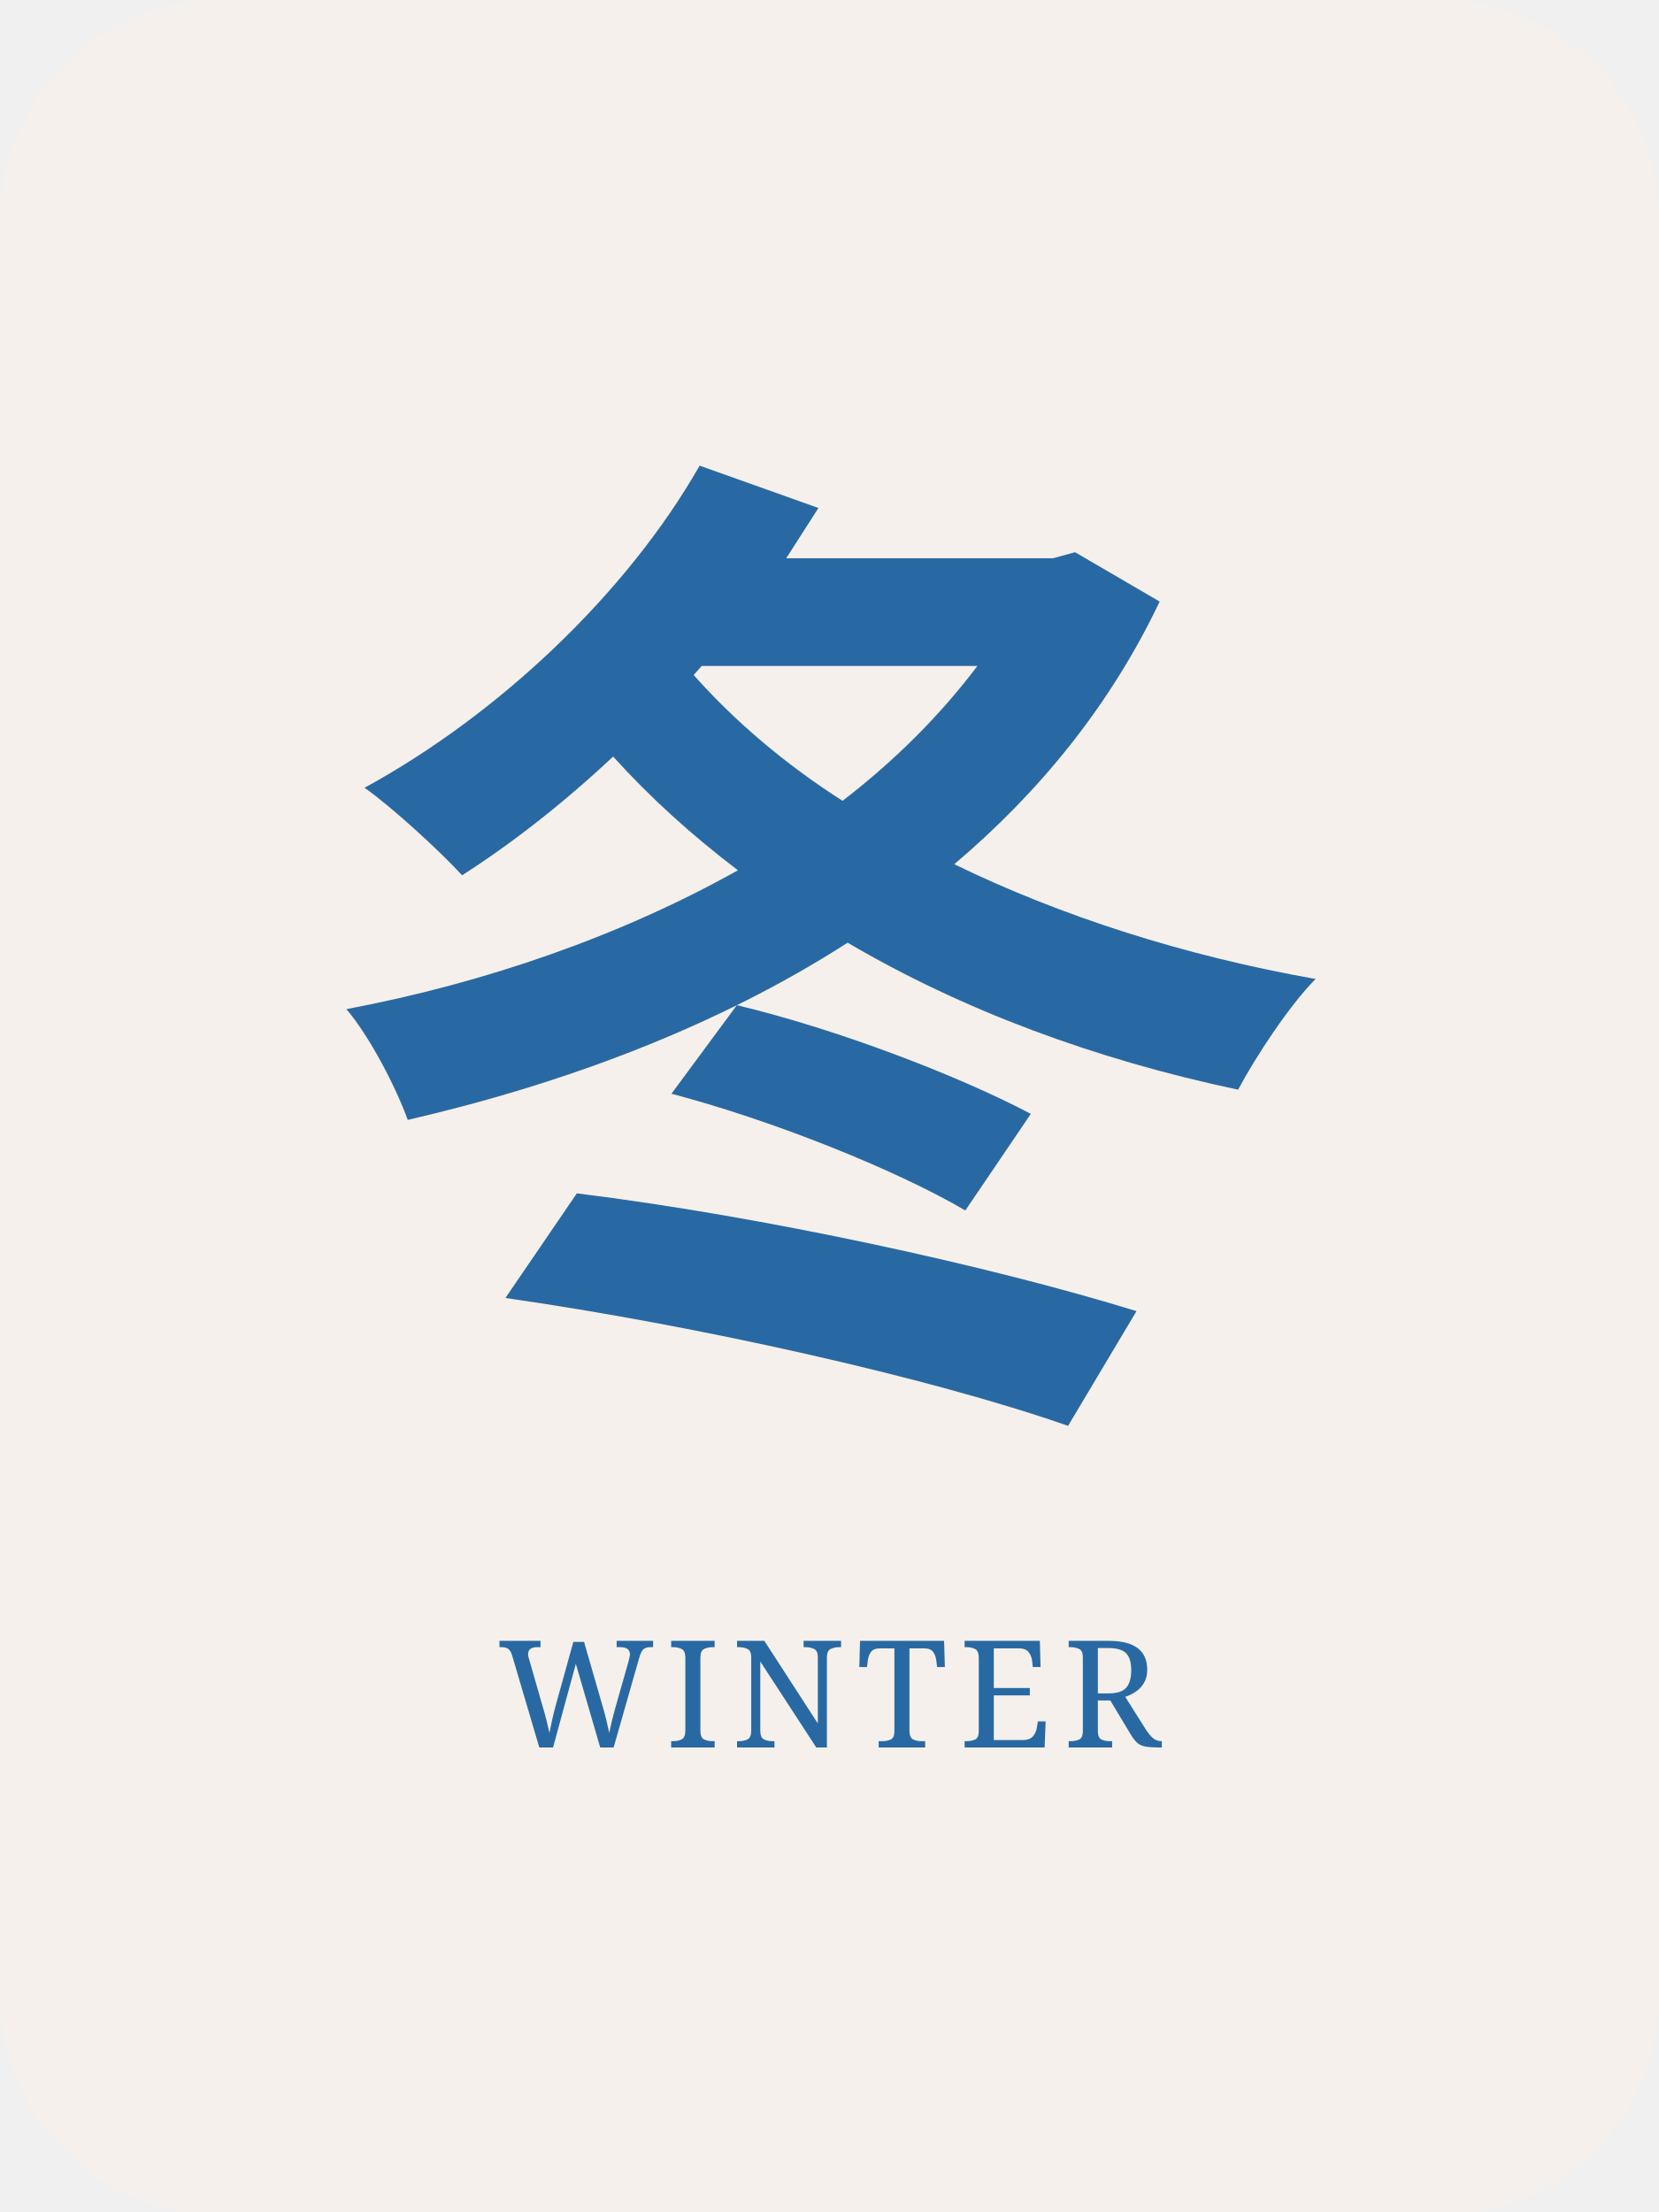
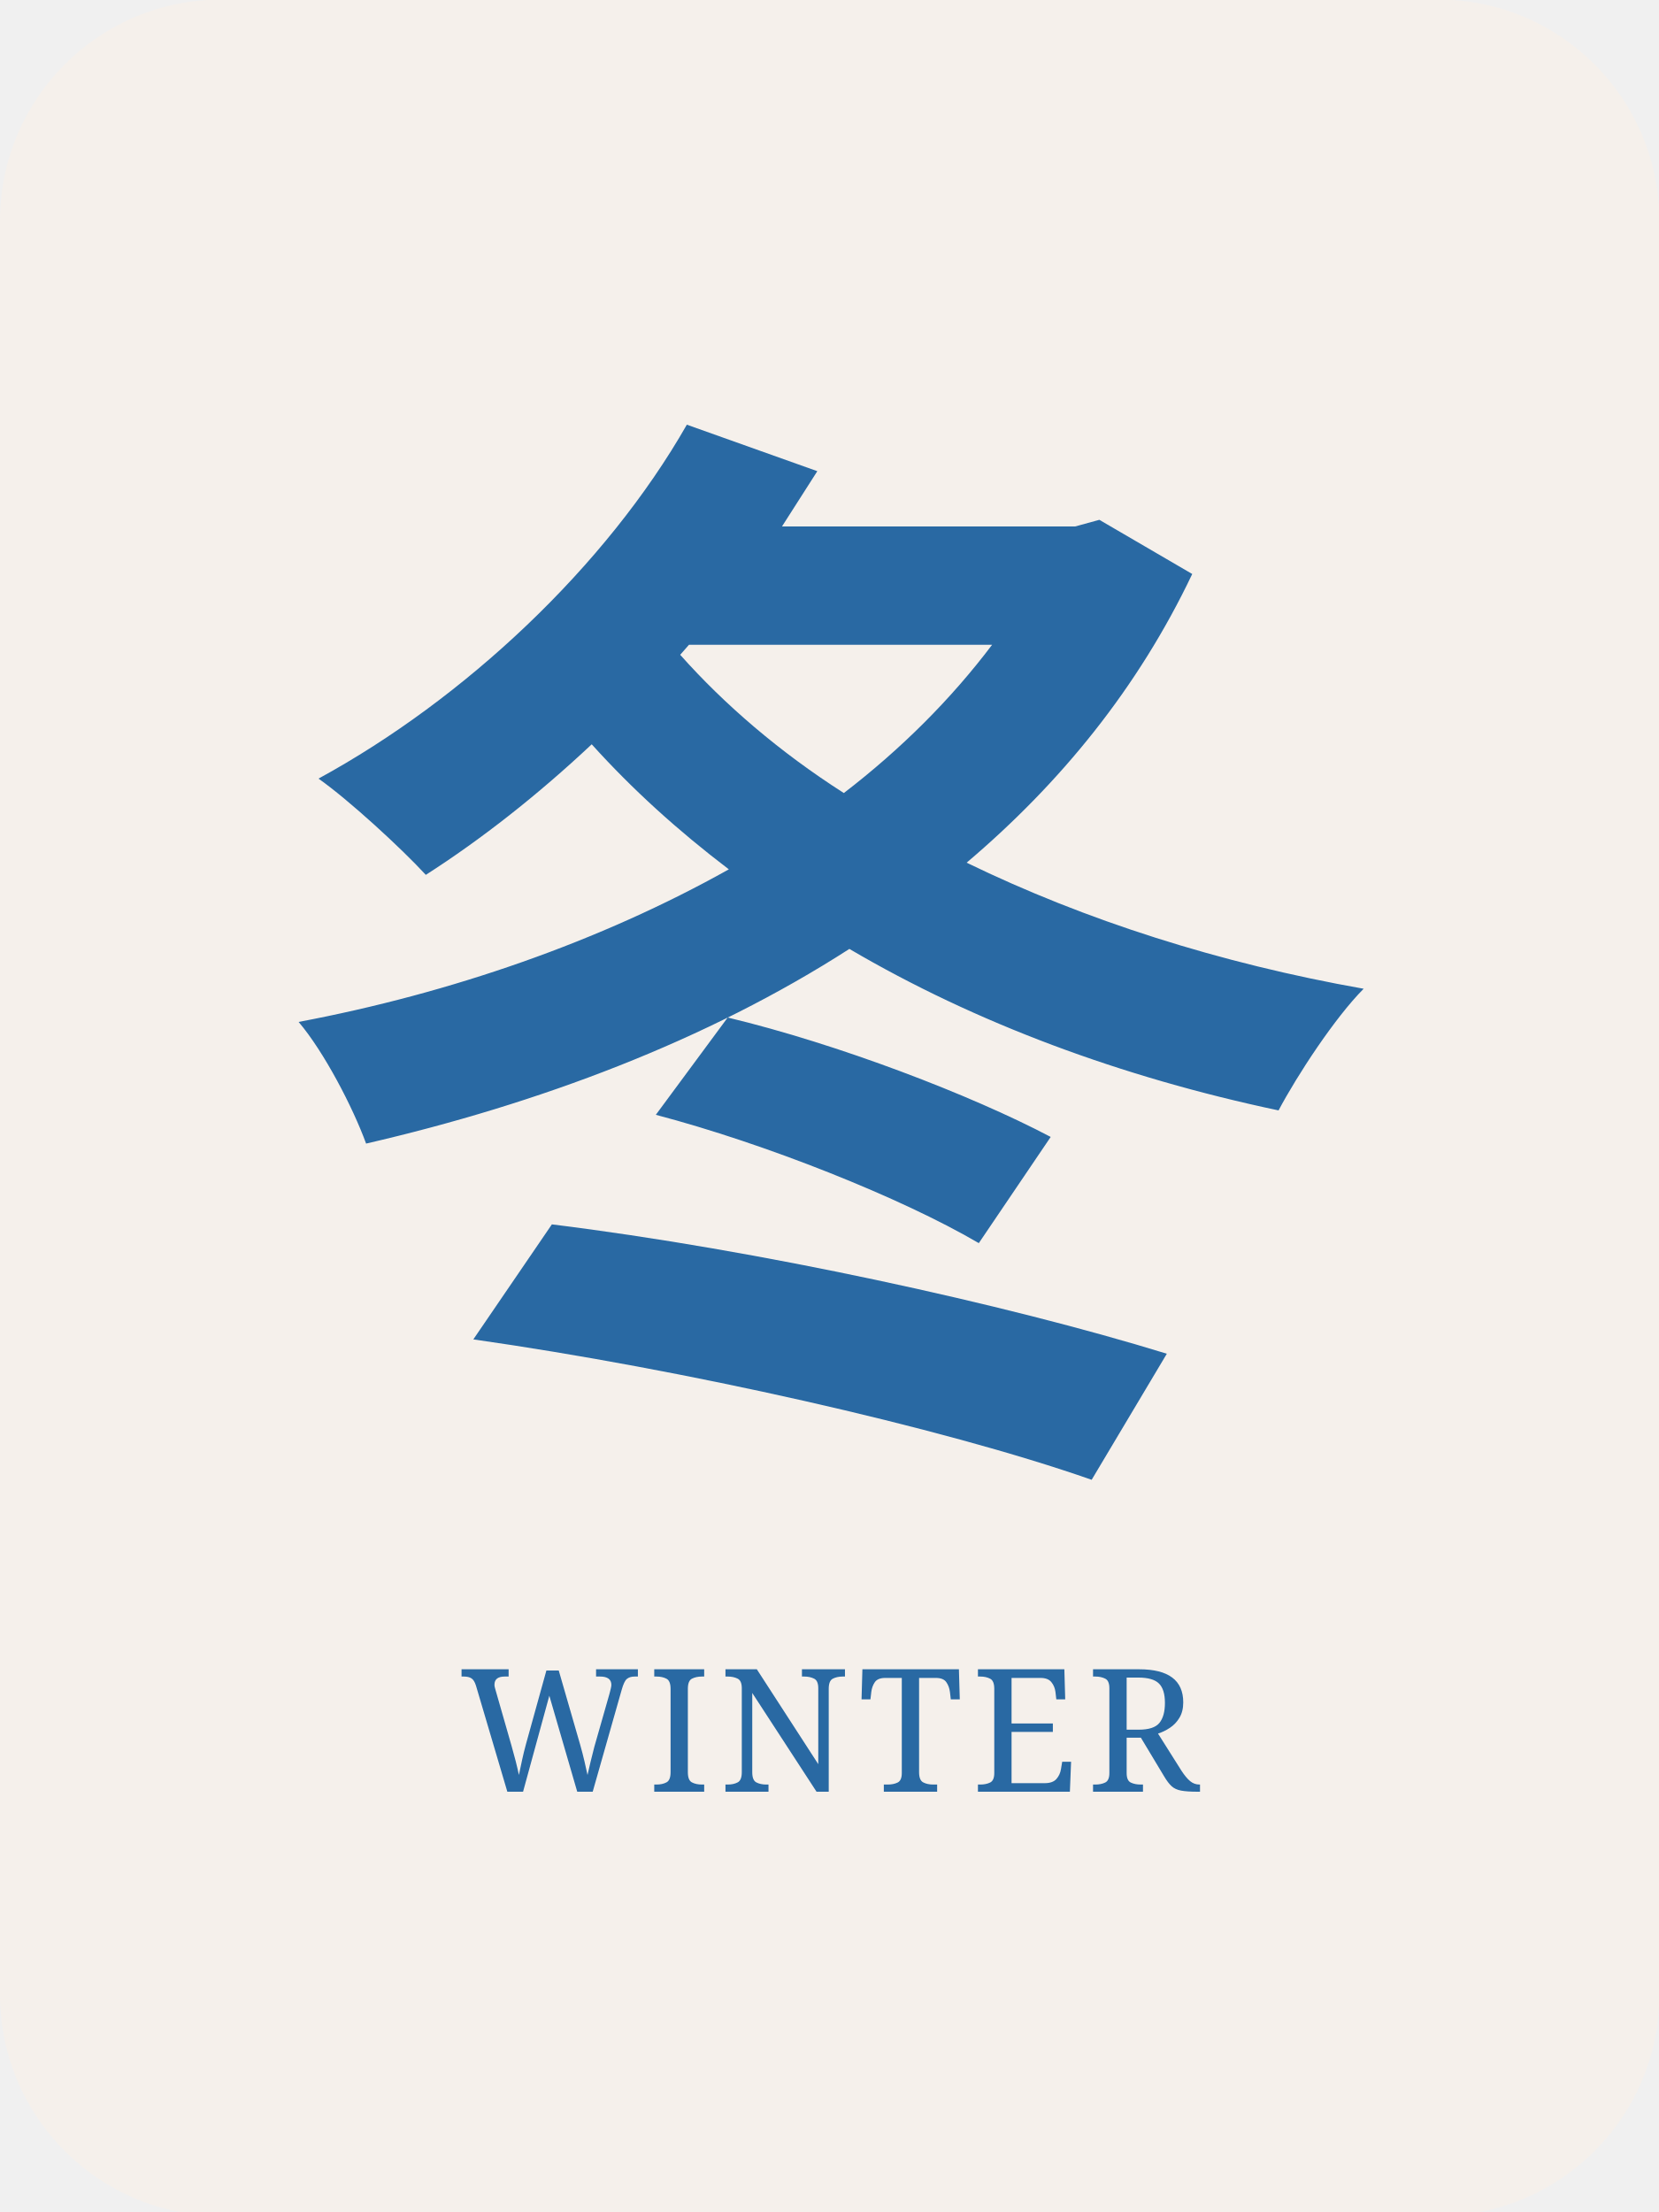
<svg xmlns="http://www.w3.org/2000/svg" xmlns:ns1="http://www.openswatchbook.org/uri/2009/osb" width="300" height="400" viewBox="0 0 300 400" id="svg2" version="1.1">
  <defs id="defs4">
    <linearGradient id="linearGradient10055" ns1:paint="solid">
      <stop style="stop-color:#000000;stop-opacity:1;" offset="0" id="stop10057" />
    </linearGradient>
    <marker orient="auto" refY="0" refX="0" id="Arrow1Lstart" style="overflow:visible">
      <path id="path4978" d="M 0,0 5,-5 -12.5,0 5,5 0,0 Z" style="fill:#000000;fill-opacity:1;fill-rule:evenodd;stroke:#ff5c00;stroke-width:1pt;stroke-opacity:1" transform="matrix(0.8,0,0,0.8,10,0)" />
    </marker>
    <clipPath clipPathUnits="userSpaceOnUse" id="clipPath4243">
      <circle style="opacity:1;fill:#000000;fill-opacity:0.297;fill-rule:nonzero;stroke:#000000;stroke-width:19.133;stroke-linecap:butt;stroke-linejoin:round;stroke-miterlimit:4;stroke-dasharray:none;stroke-dashoffset:0;stroke-opacity:1" id="circle4245" cx="-264.66" cy="-198.207" r="293.954" />
    </clipPath>
    <clipPath clipPathUnits="userSpaceOnUse" id="clipPath7847">
      <ellipse style="opacity:1;fill:#822600;fill-opacity:1;fill-rule:nonzero;stroke:none;stroke-width:12;stroke-linecap:round;stroke-linejoin:round;stroke-miterlimit:4;stroke-dasharray:none;stroke-dashoffset:0;stroke-opacity:1" id="ellipse7849" cx="394" cy="552.362" rx="349.495" ry="216" />
    </clipPath>
    <clipPath clipPathUnits="userSpaceOnUse" id="clipPath4243-1">
      <circle style="opacity:1;fill:#000000;fill-opacity:0.297;fill-rule:nonzero;stroke:#000000;stroke-width:19.133;stroke-linecap:butt;stroke-linejoin:round;stroke-miterlimit:4;stroke-dasharray:none;stroke-dashoffset:0;stroke-opacity:1" id="circle4245-4" cx="-264.66" cy="-198.207" r="293.954" />
    </clipPath>
    <clipPath clipPathUnits="userSpaceOnUse" id="clipPath7876">
      <circle style="opacity:1;fill:#000000;fill-opacity:0.297;fill-rule:nonzero;stroke:#000000;stroke-width:19.133;stroke-linecap:butt;stroke-linejoin:round;stroke-miterlimit:4;stroke-dasharray:none;stroke-dashoffset:0;stroke-opacity:1" id="circle7878" cx="-264.66" cy="-198.207" r="293.954" />
    </clipPath>
    <clipPath clipPathUnits="userSpaceOnUse" id="clipPath14693">
      <rect style="opacity:1;fill:#a53c3c;fill-opacity:1;fill-rule:nonzero;stroke:none;stroke-width:8;stroke-linecap:round;stroke-linejoin:round;stroke-miterlimit:4;stroke-dasharray:none;stroke-dashoffset:0;stroke-opacity:1" id="rect14695" width="131.784" height="168.821" x="-332.596" y="383.498" rx="1.255" ry="3.751" transform="matrix(0.9993908,-0.03489951,0.03489951,0.9993908,0,0)" />
    </clipPath>
    <clipPath clipPathUnits="userSpaceOnUse" id="clipPath14952">
      <ellipse style="opacity:1;fill:#a53c3c;fill-opacity:1;fill-rule:nonzero;stroke:none;stroke-width:7;stroke-linecap:round;stroke-linejoin:round;stroke-miterlimit:4;stroke-dasharray:none;stroke-dashoffset:0;stroke-opacity:1" id="ellipse14954" cx="-271.344" cy="647.256" rx="69.057" ry="116.911" transform="matrix(0.9993908,-0.03489951,0.03489951,0.9993908,0,0)" />
    </clipPath>
    <pattern y="0" x="0" height="6" width="6" patternUnits="userSpaceOnUse" id="EMFhbasepattern" />
    <filter style="color-interpolation-filters:sRGB;" id="filter4198">
      <feGaussianBlur stdDeviation="2.51 2.51" result="blur" id="feGaussianBlur4200" />
    </filter>
    <mask maskUnits="userSpaceOnUse" id="mask4222">
      <rect ry="40" y="652.284" x="0" height="400.778" width="300.059" id="rect4224" style="opacity:1;fill:#ff3737;fill-opacity:1;fill-rule:nonzero;stroke:none;stroke-width:10;stroke-linecap:butt;stroke-linejoin:round;stroke-miterlimit:4;stroke-dasharray:none;stroke-dashoffset:0;stroke-opacity:1" />
    </mask>
    <filter style="color-interpolation-filters:sRGB" id="filter4198-0">
      <feGaussianBlur stdDeviation="2.51 2.51" result="blur" id="feGaussianBlur4200-5" />
    </filter>
    <mask maskUnits="userSpaceOnUse" id="mask4216">
      <rect ry="40" y="-1325.603" x="-451.938" height="400.778" width="300.059" id="rect4218" style="opacity:1;fill:#ff3737;fill-opacity:1;fill-rule:nonzero;stroke:none;stroke-width:10;stroke-linecap:butt;stroke-linejoin:round;stroke-miterlimit:4;stroke-dasharray:none;stroke-dashoffset:0;stroke-opacity:1" transform="scale(-1,-1)" />
    </mask>
    <filter style="color-interpolation-filters:sRGB" id="filter4242">
      <feGaussianBlur stdDeviation="2.51 2.51" result="blur" id="feGaussianBlur4244" />
    </filter>
    <mask maskUnits="userSpaceOnUse" id="mask4222-0">
      <rect ry="40" y="652.284" x="0" height="400.778" width="300.059" id="rect4224-8" style="opacity:1;fill:#ff3737;fill-opacity:1;fill-rule:nonzero;stroke:none;stroke-width:10;stroke-linecap:butt;stroke-linejoin:round;stroke-miterlimit:4;stroke-dasharray:none;stroke-dashoffset:0;stroke-opacity:1" />
    </mask>
    <filter style="color-interpolation-filters:sRGB" id="filter4198-8">
      <feGaussianBlur stdDeviation="2.51 2.51" result="blur" id="feGaussianBlur4200-3" />
    </filter>
    <mask maskUnits="userSpaceOnUse" id="mask4216-0">
      <rect ry="40" y="-1325.603" x="-451.938" height="400.778" width="300.059" id="rect4218-5" style="opacity:1;fill:#ff3737;fill-opacity:1;fill-rule:nonzero;stroke:none;stroke-width:10;stroke-linecap:butt;stroke-linejoin:round;stroke-miterlimit:4;stroke-dasharray:none;stroke-dashoffset:0;stroke-opacity:1" transform="scale(-1,-1)" />
    </mask>
    <filter style="color-interpolation-filters:sRGB" id="filter4242-2">
      <feGaussianBlur stdDeviation="2.51 2.51" result="blur" id="feGaussianBlur4244-2" />
    </filter>
  </defs>
  <g id="layer1" transform="translate(0,-652.3622)">
    <rect style="opacity:1;fill:#f5f0eb;fill-opacity:1;fill-rule:nonzero;stroke:none;stroke-width:10;stroke-linecap:butt;stroke-linejoin:round;stroke-miterlimit:4;stroke-dasharray:none;stroke-dashoffset:0;stroke-opacity:1" id="rect4164" width="300.059" height="400.778" x="0" y="652.284" ry="40" />
    <path transform="translate(-1.3432789e-7,-1.3368765e-6)" style="fill:#ffffff;fill-opacity:1;fill-rule:evenodd;stroke:none;stroke-width:1px;stroke-linecap:butt;stroke-linejoin:miter;stroke-opacity:1;filter:url(#filter4198-8)" d="M -4.769,775.071 C -9.65,741.995 -16.846,674.237 -1.279,652.064 18.998,625.944 233.501,631.631 263.314,653.91 276.214,662.649 70.35,663.121 47.099,691.745 24.391,719.112 0.651,818.187 -4.769,775.071 Z" id="path4166" mask="url(#mask4222-0)" />
    <path id="path4221" d="m 151.736,1025.018 c -3.327,-9.314 -10.248,-68.454 5.318,-90.627 20.277,-26.12 219.436,-16.458 231.555,-9.932 11.074,5.317 -178.604,0.059 -204.851,34.866 -21.593,30.001 -26.501,82.178 -32.022,65.692 z" style="fill:#000000;fill-opacity:0.196;fill-rule:evenodd;stroke:none;stroke-width:1px;stroke-linecap:butt;stroke-linejoin:miter;stroke-opacity:1;filter:url(#filter4198-8)" transform="matrix(-1,0,0,-1,451.9381,1977.887)" mask="url(#mask4216-0)" />
  </g>
  <g aria-label="冬 WINTER">
-     <text x="150" y="240" text-anchor="middle" font-family="KaiTi, STKaiti, SimKai, serif" font-size="182" font-weight="600" fill="#2969a3">冬</text>
-     <text x="150" y="316" text-anchor="middle" font-family="Georgia, serif" font-size="27" letter-spacing="2" fill="#2969a3">WINTER</text>
+     <text x="150" y="248" text-anchor="middle" font-family="KaiTi, STKaiti, SimKai, serif" font-size="200" font-weight="600" fill="#2969a3">冬</text>
+     <text x="150" y="324" text-anchor="middle" font-family="Georgia, serif" font-size="31" letter-spacing="1.5" fill="#2969a3">WINTER</text>
  </g>
</svg>
